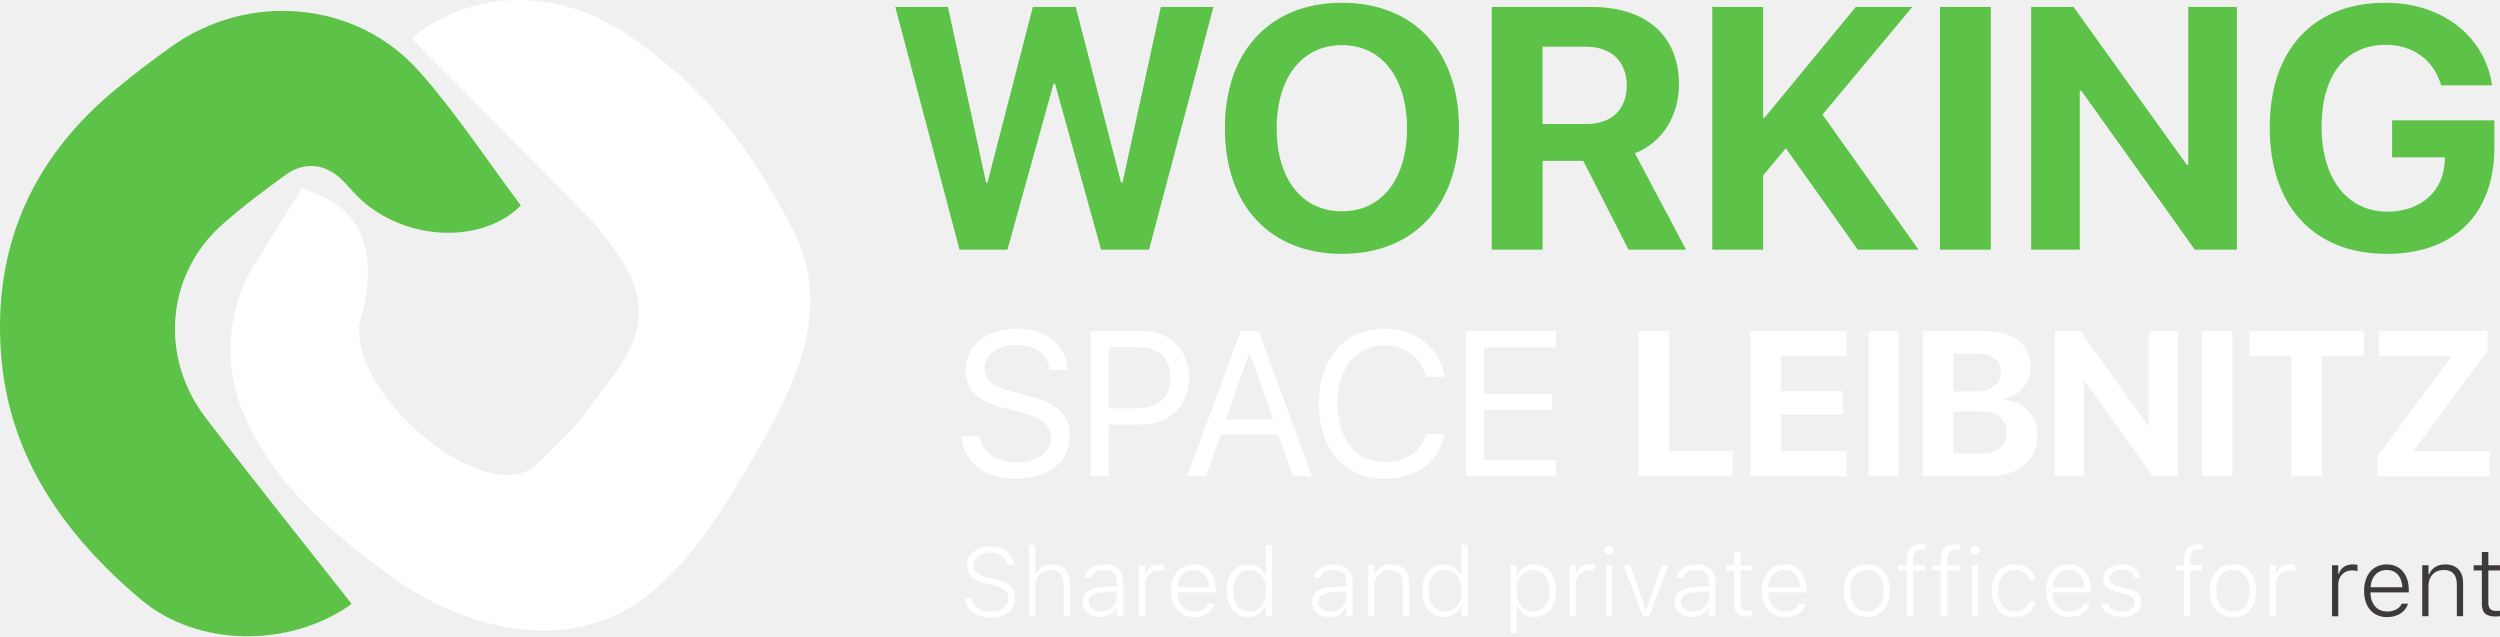
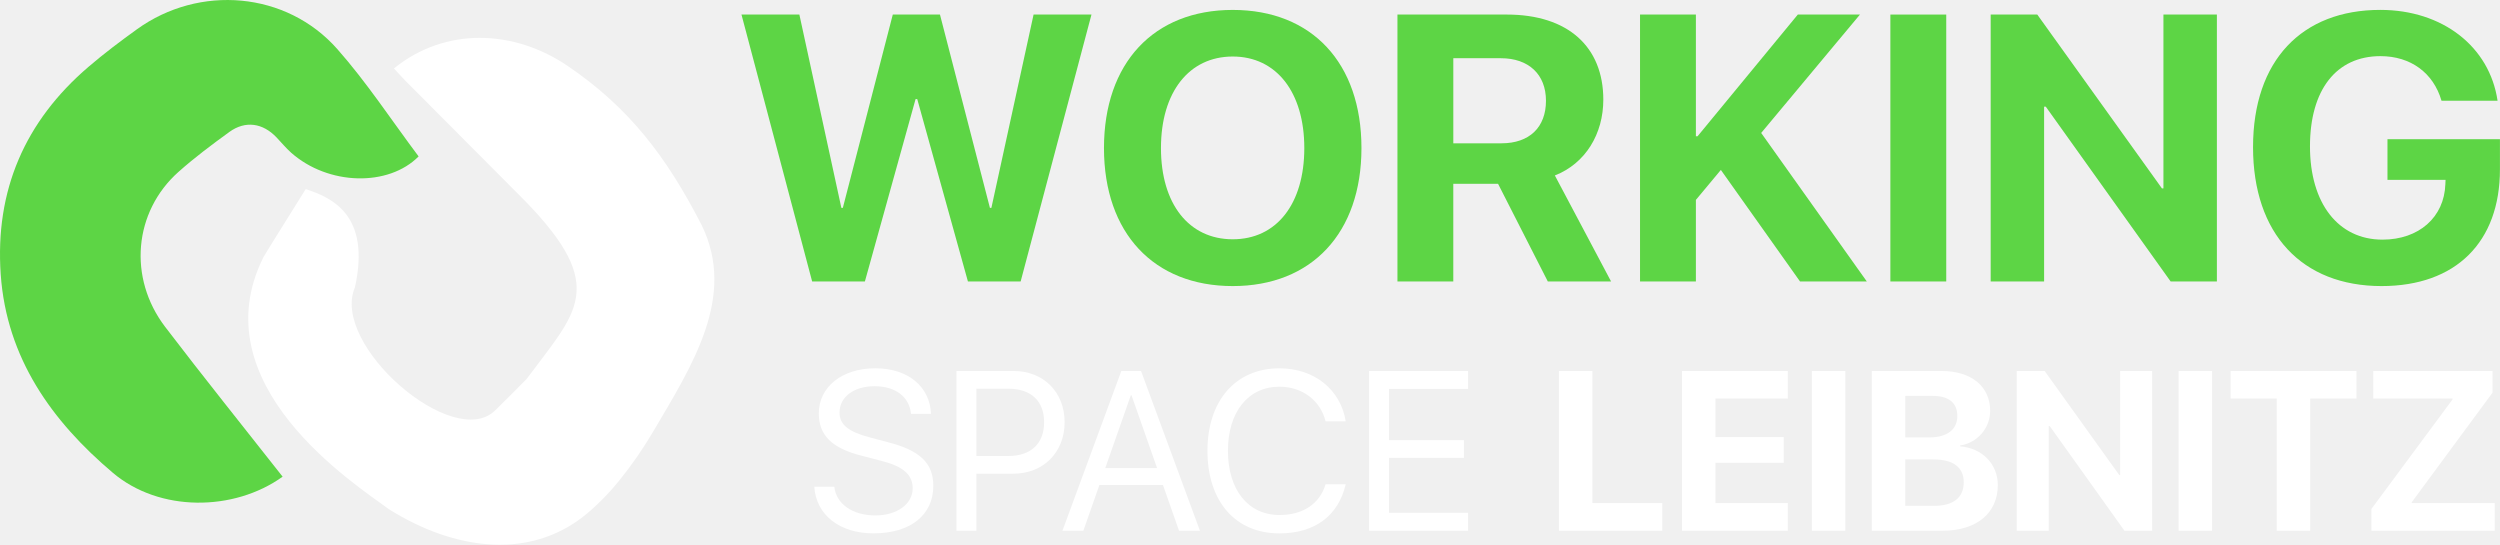
- <svg xmlns="http://www.w3.org/2000/svg" id="Layer_2" data-name="Layer 2" viewBox="0 0 733 186.56">
+ <svg xmlns="http://www.w3.org/2000/svg" id="Layer_2" data-name="Layer 2" viewBox="0 0 912 198.71">
  <defs>
    <style>
      .cls-1 {
-         fill: #3e3a39;
+         fill: #5dd545;
      }

-       .cls-1, .cls-2, .cls-3 {
+       .cls-1, .cls-2 {
        stroke-width: 0px;
      }

      .cls-2 {
-         fill: #5dc248;
-       }
- 
-       .cls-3 {
        fill: #fff;
      }
    </style>
  </defs>
  <g id="Layer_1-2" data-name="Layer 1">
    <g>
+       <path class="cls-1" d="m103.1,173.89c-17.77,12.75-44.9,12.99-61.92-1.4C18.93,153.68,2.38,130.61.26,100.07-1.86,69.52,9.06,44.26,32.28,24.38c5.65-4.84,11.62-9.34,17.66-13.69,22.8-16.45,54.54-13.8,73.09,7.19,10.8,12.22,19.82,26.03,29.68,39.18-10.99,11.11-32.92,10.68-46.54-1.39-1.9-1.69-3.52-3.69-5.28-5.53-5.02-5.28-11.37-6.23-17.19-2.02-6.37,4.62-12.71,9.35-18.58,14.58-16.33,14.52-18.5,38.69-4.86,56.56,13.93,18.27,28.34,36.18,42.85,54.64Z" />
+       <path class="cls-2" d="m143.72,24.96c18.76-15.22,43.83-14.22,63.48-.83,22.27,15.18,35.88,32.89,48.78,58.02,12.73,26.07-3.38,50.99-17.67,75.24-3.71,6.29-7.86,12.32-12.47,17.99-3.38,4.15-5.88,6.71-9.67,10.2-21.6,19.87-50.82,14.95-74.3.17-12.4-9.14-69.08-45.49-45.72-92.02.6-1.19,14.68-23.55,15.38-24.75,8.97,2.99,23.92,8.97,17.94,35.88-8.97,20.93,35.88,59.79,51.14,44.88,3.91-3.79,7.73-7.67,11.55-11.55,18.04-24.36,29.99-33.33-.46-64.73-14.61-14.66-29.2-29.32-43.79-43.99-1.36-1.37-2.63-2.82-4.18-4.49Z" />
+     </g>
+     <g>
      <g>
-         <path class="cls-2" d="m103.1,177.08c-17.77,12.75-44.9,12.99-61.92-1.4C18.93,156.87,2.38,133.8.26,103.26-1.86,72.7,9.06,47.44,32.28,27.57c5.65-4.84,11.62-9.34,17.66-13.69C72.74-2.57,104.48.07,123.03,21.06c10.8,12.22,19.82,26.03,29.68,39.18-10.99,11.11-32.92,10.68-46.54-1.39-1.9-1.69-3.52-3.69-5.28-5.53-5.02-5.28-11.37-6.23-17.19-2.02-6.37,4.62-12.71,9.35-18.58,14.58-16.33,14.52-18.5,38.69-4.86,56.56,13.93,18.27,28.34,36.18,42.85,54.64Z" />
-         <path class="cls-3" d="m120.72,11.15c18.76-15.22,43.83-14.22,63.48-.83,22.27,15.18,35.88,32.89,48.78,58.02,12.73,26.07-3.38,50.99-17.67,75.24-3.71,6.29-7.86,12.32-12.47,17.99-3.38,4.15-5.88,6.71-9.67,10.2-21.6,19.87-50.82,14.95-74.3.17-12.4-9.14-69.08-45.49-45.72-92.02.6-1.19,14.68-23.55,15.38-24.75,8.97,2.99,23.92,8.97,17.94,35.88-8.97,20.93,35.88,59.79,51.14,44.88,3.91-3.79,7.73-7.67,11.55-11.55,18.04-24.36,29.99-33.33-.46-64.73-14.61-14.66-29.2-29.32-43.79-43.99-1.36-1.37-2.63-2.82-4.18-4.49Z" />
-       </g>
-       <path class="cls-3" d="m283.01,175.61v-.15s1.89,0,1.89,0v.15c.22,2.21,2.53,3.72,5.61,3.72s5.18-1.64,5.18-3.89v-.03c0-1.85-1.32-3.11-4.4-3.8l-2.05-.46c-4.02-.91-5.72-2.62-5.72-5.38h0c0-3.19,2.84-5.54,6.84-5.54s6.63,2.28,6.87,5.15v.18s-1.89,0-1.89,0v-.16c-.3-1.93-2.19-3.41-5.04-3.4-2.76,0-4.86,1.49-4.86,3.72h0c0,1.78,1.24,2.9,4.27,3.59l2.05.47c4.16.95,5.84,2.62,5.84,5.41h0c0,3.55-2.89,5.9-7.2,5.9s-7.11-2.28-7.4-5.48Z" />
-       <path class="cls-3" d="m301.73,159.78h1.83v8.57h.18c.79-1.82,2.4-2.87,4.73-2.87,3.33,0,5.23,2,5.23,5.48v9.71h-1.83v-9.26c0-2.84-1.3-4.3-3.89-4.3s-4.43,1.86-4.43,4.68v8.88h-1.83v-20.9Z" />
-       <path class="cls-3" d="m317.42,176.56v-.03c0-2.59,1.93-4.11,5.39-4.35l4.66-.3v-1.4c0-2.19-1.33-3.36-3.75-3.36-2.03,0-3.45.82-3.84,2.31v.03h-1.86v-.05c.4-2.39,2.66-3.91,5.76-3.91,3.5,0,5.54,1.83,5.54,4.98v10.21h-1.85v-2.57h-.16c-.89,1.78-2.68,2.81-4.89,2.81-2.88,0-5-1.71-5-4.37Zm5.34,2.76c2.68,0,4.7-1.83,4.7-4.21v-1.73l-4.41.3c-2.54.17-3.76,1.13-3.76,2.82v.03c0,1.71,1.46,2.79,3.47,2.79Z" />
-       <path class="cls-3" d="m333.93,165.73h1.83v2.46h.18c.58-1.71,2.04-2.71,4.07-2.71.54,0,1.04.06,1.4.14v1.81c-.54-.14-1.03-.19-1.59-.19-2.33,0-4.05,1.71-4.05,4.12v9.33h-1.83v-14.95Z" />
-       <path class="cls-3" d="m343.35,173.25v-.03c0-4.66,2.61-7.74,6.62-7.74s6.48,3,6.48,7.43v.78h-11.23c.05,3.5,1.97,5.6,4.94,5.6,2.18,0,3.68-1.03,4.16-2.19l.05-.1h1.85l-.04.11c-.58,2.03-2.76,3.83-6.06,3.83-4.19,0-6.77-2.98-6.77-7.67Zm1.89-1.07h9.35c-.21-3.32-2.05-5.07-4.62-5.07s-4.5,1.83-4.73,5.07Z" />
-       <path class="cls-3" d="m359.66,173.23v-.03c0-4.63,2.53-7.72,6.31-7.72,2.26,0,4.19,1.24,5.03,3.16h.16v-8.87h1.85v20.9h-1.85v-2.98h-.16c-.88,2.01-2.72,3.23-5.03,3.23-3.78,0-6.31-3.09-6.31-7.7Zm11.55-.01v-.03c0-3.68-1.9-6.07-4.84-6.07s-4.83,2.38-4.83,6.07v.03c0,3.71,1.87,6.08,4.83,6.08s4.84-2.39,4.84-6.08Z" />
-       <path class="cls-3" d="m384.67,176.56v-.03c0-2.59,1.93-4.11,5.39-4.35l4.66-.3v-1.4c0-2.19-1.33-3.36-3.75-3.36-2.03,0-3.45.82-3.84,2.31v.03h-1.86v-.05c.4-2.39,2.66-3.91,5.76-3.91,3.5,0,5.54,1.83,5.54,4.98v10.21h-1.85v-2.57h-.16c-.89,1.78-2.68,2.81-4.89,2.81-2.88,0-5-1.71-5-4.37Zm5.34,2.76c2.68,0,4.7-1.83,4.7-4.21v-1.73l-4.41.3c-2.54.17-3.76,1.13-3.76,2.82v.03c0,1.71,1.46,2.79,3.47,2.79Z" />
-       <path class="cls-3" d="m401.18,165.73h1.83v2.62h.18c.79-1.8,2.4-2.87,4.73-2.87,3.33,0,5.23,2,5.23,5.48v9.71h-1.83v-9.26c0-2.84-1.29-4.3-3.89-4.3s-4.43,1.86-4.43,4.68v8.88h-1.83v-14.95Z" />
-       <path class="cls-3" d="m417,173.23v-.03c0-4.63,2.53-7.72,6.31-7.72,2.26,0,4.19,1.24,5.03,3.16h.16v-8.87h1.85v20.9h-1.85v-2.98h-.16c-.88,2.01-2.72,3.23-5.03,3.23-3.78,0-6.31-3.09-6.31-7.7Zm11.55-.01v-.03c0-3.68-1.9-6.07-4.84-6.07s-4.83,2.38-4.83,6.07v.03c0,3.71,1.87,6.08,4.83,6.08s4.84-2.39,4.84-6.08Z" />
-       <path class="cls-3" d="m442.87,165.73h1.83v2.97h.18c.87-2,2.72-3.22,5.01-3.22,3.79,0,6.33,3.1,6.33,7.7v.03c0,4.63-2.54,7.72-6.33,7.72-2.26,0-4.19-1.24-5.01-3.16h-.18v7.87h-1.83v-19.9Zm11.48,7.48v-.03c0-3.69-1.87-6.07-4.83-6.07s-4.84,2.39-4.84,6.07v.03c0,3.69,1.9,6.08,4.84,6.08s4.83-2.37,4.83-6.08Z" />
-       <path class="cls-3" d="m460.16,165.73h1.83v2.46h.18c.58-1.71,2.04-2.71,4.07-2.71.54,0,1.04.06,1.4.14v1.81c-.54-.14-1.03-.19-1.59-.19-2.33,0-4.05,1.71-4.05,4.12v9.33h-1.83v-14.95Z" />
-       <path class="cls-3" d="m470.43,161.28c0-.75.61-1.35,1.36-1.35s1.35.6,1.35,1.35-.61,1.35-1.35,1.35-1.36-.6-1.36-1.35Zm.43,4.46h1.83v14.95h-1.83v-14.95Z" />
-       <path class="cls-3" d="m476.06,165.73h1.94l4.52,12.96h.16l4.51-12.96h1.96l-5.58,14.95h-1.94l-5.58-14.95Z" />
-       <path class="cls-3" d="m491.03,176.56v-.03c0-2.59,1.93-4.11,5.39-4.35l4.66-.3v-1.4c0-2.19-1.33-3.36-3.75-3.36-2.03,0-3.45.82-3.84,2.31v.03h-1.86v-.05c.4-2.39,2.66-3.91,5.76-3.91,3.5,0,5.54,1.83,5.54,4.98v10.21h-1.85v-2.57h-.16c-.89,1.78-2.68,2.81-4.89,2.81-2.88,0-5-1.71-5-4.37Zm5.34,2.76c2.68,0,4.7-1.83,4.7-4.21v-1.73l-4.41.3c-2.54.17-3.76,1.13-3.76,2.82v.03c0,1.71,1.46,2.79,3.47,2.79Z" />
-       <path class="cls-3" d="m508.44,176.96v-9.69h-2.4v-1.54h2.4v-3.89h1.9v3.89h3.41v1.54h-3.41v9.27c0,1.83.65,2.59,2.34,2.59.42,0,.69-.01,1.07-.06v1.58c-.42.07-.83.11-1.28.11-2.86,0-4.04-1.1-4.04-3.82Z" />
-       <path class="cls-3" d="m516.58,173.25v-.03c0-4.66,2.61-7.74,6.62-7.74s6.48,3,6.48,7.43v.78h-11.23c.05,3.5,1.97,5.6,4.94,5.6,2.18,0,3.68-1.03,4.16-2.19l.05-.1h1.85l-.04.11c-.58,2.03-2.76,3.83-6.06,3.83-4.19,0-6.77-2.98-6.77-7.67Zm1.89-1.07h9.35c-.21-3.32-2.05-5.07-4.62-5.07s-4.5,1.83-4.73,5.07Z" />
-       <path class="cls-3" d="m540.57,173.21v-.03c0-4.76,2.61-7.7,6.78-7.7s6.8,2.94,6.8,7.7v.03c0,4.76-2.62,7.72-6.8,7.72s-6.78-2.95-6.78-7.72Zm11.7,0v-.03c0-3.78-1.83-6.07-4.91-6.07s-4.91,2.29-4.91,6.07v.03c0,3.78,1.83,6.08,4.91,6.08s4.91-2.3,4.91-6.08Z" />
-       <path class="cls-3" d="m559.11,167.27h-2.49v-1.54h2.49v-1.92c0-2.78,1.41-4.18,4.02-4.18.54,0,1,.04,1.46.12v1.48c-.28-.04-.69-.07-1.13-.07-1.72,0-2.51.95-2.51,2.68v1.87h3.5v1.54h-3.5v13.41h-1.85v-13.41Z" />
-       <path class="cls-3" d="m569.08,167.27h-2.49v-1.54h2.49v-1.92c0-2.78,1.41-4.18,4.02-4.18.54,0,1,.04,1.46.12v1.48c-.28-.04-.69-.07-1.13-.07-1.72,0-2.51.95-2.51,2.68v1.87h3.5v1.54h-3.5v13.41h-1.85v-13.41Z" />
-       <path class="cls-3" d="m577.72,161.28c0-.75.61-1.35,1.36-1.35s1.35.6,1.35,1.35-.61,1.35-1.35,1.35-1.36-.6-1.36-1.35Zm.43,4.46h1.83v14.95h-1.83v-14.95Z" />
-       <path class="cls-3" d="m584.01,173.17v-.03c0-4.66,2.61-7.66,6.73-7.66,3.43,0,5.66,1.97,6.12,4.59v.05h-1.82s-.01-.03-.01-.03c-.44-1.72-2-2.99-4.29-2.99-2.97,0-4.86,2.35-4.86,6.02v.03c0,3.72,1.9,6.12,4.86,6.12,2.21,0,3.73-1.04,4.26-2.84l.03-.07h1.83s-.03.1-.03.1c-.58,2.64-2.66,4.45-6.08,4.45-4.12,0-6.74-3.02-6.74-7.76Z" />
-       <path class="cls-3" d="m599.93,173.25v-.03c0-4.66,2.61-7.74,6.62-7.74s6.48,3,6.48,7.43v.78h-11.23c.05,3.5,1.97,5.6,4.94,5.6,2.18,0,3.68-1.03,4.16-2.19l.05-.1h1.85l-.04.11c-.58,2.03-2.76,3.83-6.06,3.83-4.19,0-6.77-2.98-6.77-7.67Zm1.89-1.07h9.35c-.21-3.32-2.05-5.07-4.62-5.07s-4.5,1.83-4.73,5.07Z" />
-       <path class="cls-3" d="m616.19,176.93h1.89c.4,1.48,1.83,2.44,4,2.44s3.84-1.12,3.84-2.68v-.03c0-1.29-.93-2.05-3.11-2.57l-2.08-.5c-2.77-.65-4.06-1.81-4.06-3.9h0c0-2.43,2.37-4.22,5.38-4.22s5.15,1.51,5.49,3.87h-1.8c-.33-1.39-1.72-2.33-3.71-2.33s-3.5,1.1-3.5,2.58v.03c0,1.22.92,1.93,2.9,2.4l2.07.48c2.89.69,4.29,1.86,4.29,4.01v.03c0,2.57-2.51,4.37-5.77,4.37s-5.52-1.55-5.83-4Z" />
-       <path class="cls-3" d="m640.37,167.27h-2.49v-1.54h2.49v-1.92c0-2.78,1.41-4.18,4.02-4.18.54,0,1,.04,1.46.12v1.48c-.28-.04-.69-.07-1.13-.07-1.72,0-2.51.95-2.51,2.68v1.87h3.5v1.54h-3.5v13.41h-1.85v-13.41Z" />
-       <path class="cls-3" d="m647.91,173.21v-.03c0-4.76,2.61-7.7,6.78-7.7s6.8,2.94,6.8,7.7v.03c0,4.76-2.62,7.72-6.8,7.72s-6.78-2.95-6.78-7.72Zm11.7,0v-.03c0-3.78-1.83-6.07-4.91-6.07s-4.91,2.29-4.91,6.07v.03c0,3.78,1.83,6.08,4.91,6.08s4.91-2.3,4.91-6.08Z" />
-       <path class="cls-3" d="m665.45,165.73h1.83v2.46h.18c.58-1.71,2.04-2.71,4.07-2.71.54,0,1.04.06,1.4.14v1.81c-.54-.14-1.03-.19-1.59-.19-2.33,0-4.05,1.71-4.05,4.12v9.33h-1.83v-14.95Z" />
-       <path class="cls-1" d="m683.74,165.73h1.83v2.46h.18c.58-1.71,2.04-2.71,4.07-2.71.54,0,1.04.06,1.4.14v1.81c-.54-.14-1.03-.19-1.59-.19-2.33,0-4.05,1.71-4.05,4.12v9.33h-1.83v-14.95Z" />
-       <path class="cls-1" d="m693.15,173.25v-.03c0-4.66,2.61-7.74,6.62-7.74s6.48,3,6.48,7.43v.78h-11.23c.05,3.5,1.97,5.6,4.94,5.6,2.18,0,3.68-1.03,4.16-2.19l.05-.1h1.85l-.04.11c-.58,2.03-2.76,3.83-6.06,3.83-4.19,0-6.77-2.98-6.77-7.67Zm1.89-1.07h9.35c-.21-3.32-2.05-5.07-4.62-5.07s-4.5,1.83-4.73,5.07Z" />
-       <path class="cls-1" d="m710.21,165.73h1.83v2.62h.18c.79-1.8,2.4-2.87,4.73-2.87,3.33,0,5.23,2,5.23,5.48v9.71h-1.83v-9.26c0-2.84-1.29-4.3-3.89-4.3s-4.43,1.86-4.43,4.68v8.88h-1.83v-14.95Z" />
-       <path class="cls-1" d="m727.68,176.96v-9.69h-2.4v-1.54h2.4v-3.89h1.9v3.89h3.41v1.54h-3.41v9.27c0,1.83.65,2.59,2.34,2.59.42,0,.69-.01,1.07-.06v1.58c-.42.07-.83.11-1.28.11-2.86,0-4.04-1.1-4.04-3.82Z" />
-       <g>
-         <path class="cls-3" d="m287.25,127.94c.5,4.61,4.87,7.64,10.95,7.64,5.76,0,9.95-3.04,9.95-7.23,0-3.6-2.51-5.82-8.24-7.29l-5.46-1.42c-7.85-2-11.33-5.46-11.33-11.25,0-7.08,6.2-12.04,15.05-12.04s14.61,5.02,14.85,12.16h-5.31c-.47-4.57-4.16-7.38-9.71-7.38s-9.36,2.86-9.36,7.03c0,3.22,2.36,5.14,8.15,6.64l4.46,1.18c8.82,2.22,12.4,5.61,12.4,11.72,0,7.79-6.14,12.66-15.94,12.66-9.03,0-15.29-4.9-15.79-12.43h5.34Z" />
-         <path class="cls-3" d="m335.01,97.06c8,0,13.64,5.61,13.64,13.67s-5.7,13.72-13.7,13.72h-9.83v15.2h-5.31v-42.59h15.2Zm-9.89,22.67h8.5c6.08,0,9.56-3.33,9.56-9s-3.45-8.95-9.56-8.95h-8.5v17.94Z" />
-         <path class="cls-3" d="m374.86,127.47h-16.94l-4.28,12.19h-5.58l15.7-42.59h5.26l15.7,42.59h-5.58l-4.28-12.19Zm-15.38-4.52h13.81l-6.82-19.42h-.18l-6.82,19.42Z" />
-         <path class="cls-3" d="m386.72,118.35c0-13.37,7.53-21.99,19.18-21.99,9.27,0,16.32,5.64,17.68,14.14h-5.37c-1.36-5.58-6.23-9.24-12.31-9.24-8.32,0-13.73,6.73-13.73,17.09s5.34,17.12,13.76,17.12c6.26,0,10.74-3.01,12.28-8.21h5.37c-1.95,8.41-8.26,13.1-17.68,13.1-11.75,0-19.18-8.53-19.18-22.02Z" />
-         <path class="cls-3" d="m456.2,139.66h-26.39v-42.59h26.39v4.78h-21.07v13.67h19.98v4.72h-19.98v14.64h21.07v4.78Z" />
+         <path class="cls-2" d="m304.36,177.57c.68,6.3,6.66,10.46,14.98,10.46,7.88,0,13.61-4.16,13.61-9.89,0-4.93-3.43-7.96-11.27-9.98l-7.47-1.94c-10.74-2.74-15.51-7.47-15.51-15.39,0-9.69,8.48-16.48,20.6-16.48s19.99,6.87,20.32,16.64h-7.27c-.65-6.26-5.7-10.1-13.29-10.1s-12.8,3.92-12.8,9.61c0,4.4,3.23,7.03,11.15,9.09l6.1,1.62c12.07,3.03,16.96,7.68,16.96,16.04,0,10.66-8.4,17.32-21.81,17.32-12.36,0-20.92-6.7-21.61-17h7.31Z" />
+         <path class="cls-2" d="m369.71,135.33c10.94,0,18.66,7.68,18.66,18.7s-7.79,18.78-18.74,18.78h-13.45v20.8h-7.27v-58.28h20.8Zm-13.53,31.02h11.63c8.32,0,13.08-4.56,13.08-12.31s-4.72-12.24-13.08-12.24h-11.63v24.55Z" />
+         <path class="cls-2" d="m424.24,176.93h-23.18l-5.85,16.68h-7.63l21.48-58.28h7.19l21.49,58.28h-7.63l-5.86-16.68Zm-21.04-6.18h18.9l-9.33-26.57h-.24l-9.33,26.57Z" />
+         <path class="cls-2" d="m440.48,164.45c0-18.29,10.3-30.09,26.25-30.09,12.68,0,22.33,7.72,24.19,19.35h-7.35c-1.86-7.63-8.52-12.64-16.84-12.64-11.39,0-18.78,9.21-18.78,23.38s7.31,23.43,18.82,23.43c8.56,0,14.7-4.12,16.8-11.23h7.35c-2.66,11.51-11.31,17.93-24.19,17.93-16.07,0-26.25-11.67-26.25-30.13Z" />
+         <path class="cls-2" d="m535.55,193.61h-36.11v-58.28h36.11v6.54h-28.84v18.7h27.34v6.46h-27.34v20.03h28.84v6.54Z" />
      </g>
      <g>
-         <path class="cls-3" d="m507.98,139.66h-27.54v-42.59h8.91v35.21h18.62v7.38Z" />
-         <path class="cls-3" d="m541.46,139.66h-28.22v-42.59h28.22v7.35h-19.3v10.27h18.21v6.84h-18.21v10.75h19.3v7.38Z" />
-         <path class="cls-3" d="m547.86,139.66v-42.59h8.91v42.59h-8.91Z" />
-         <path class="cls-3" d="m563.85,139.66v-42.59h18.54c8,0,13.02,4.11,13.02,10.63,0,4.67-3.48,8.56-8,9.24v.23c5.78.44,10.03,4.66,10.03,10.3,0,7.49-5.64,12.19-14.73,12.19h-18.86Zm8.91-24.88h6.41c4.75,0,7.47-2.1,7.47-5.7s-2.39-5.37-6.55-5.37h-7.32v11.07Zm7.67,18.24c5.14,0,7.91-2.19,7.91-6.26s-2.86-6.11-8.12-6.11h-7.47v12.37h7.67Z" />
-         <path class="cls-3" d="m602.49,139.66v-42.59h7.44l19.89,27.75h.23v-27.75h8.53v42.59h-7.38l-19.92-27.89h-.27v27.89h-8.53Z" />
-         <path class="cls-3" d="m645.63,139.66v-42.59h8.91v42.59h-8.91Z" />
-         <path class="cls-3" d="m671.8,139.66v-35.24h-12.31v-7.35h33.56v7.35h-12.34v35.24h-8.91Z" />
-         <path class="cls-3" d="m697.04,133.85l21.64-29.19v-.23h-21.14v-7.35h31.79v5.79l-21.55,29.22v.21h22.14v7.38h-32.88v-5.81Z" />
+         <path class="cls-2" d="m606.39,193.61h-37.68v-58.28h12.2v48.18h25.48v10.1Z" />
+         <path class="cls-2" d="m652.2,193.61h-38.61v-58.28h38.61v10.06h-26.41v14.06h24.92v9.37h-24.92v14.7h26.41v10.1Z" />
+         <path class="cls-2" d="m660.97,193.61v-58.28h12.2v58.28h-12.2Z" />
+         <path class="cls-2" d="m682.84,193.61v-58.28h25.36c10.94,0,17.81,5.62,17.81,14.54,0,6.39-4.77,11.71-10.94,12.64v.32c7.91.61,13.73,6.38,13.73,14.1,0,10.25-7.71,16.68-20.15,16.68h-25.81Zm12.2-34.04h8.77c6.5,0,10.22-2.87,10.22-7.8s-3.27-7.35-8.97-7.35h-10.02v15.15Zm10.5,24.96c7.03,0,10.83-2.99,10.83-8.57s-3.92-8.36-11.11-8.36h-10.22v16.92h10.5Z" />
+         <path class="cls-2" d="m735.71,193.61v-58.28h10.18l27.22,37.97h.32v-37.97h11.67v58.28h-10.1l-27.26-38.17h-.36v38.17h-11.67Z" />
+         <path class="cls-2" d="m794.75,193.61v-58.28h12.2v58.28h-12.2Z" />
+         <path class="cls-2" d="m830.56,193.61v-48.22h-16.84v-10.06h45.92v10.06h-16.88v48.22h-12.2Z" />
+         <path class="cls-2" d="m865.09,185.66l29.6-39.95v-.32h-28.92v-10.06h43.5v7.92l-29.48,39.98v.28h30.29v10.1h-44.99v-7.95Z" />
      </g>
      <g>
-         <path class="cls-2" d="m295.39,73.2h-14.06L262.5,2.04h15.44l11.19,51.53h.39l13.31-51.53h12.57l13.31,51.53h.4l11.24-51.53h15.43l-18.89,71.16h-14.05l-13.51-48.62h-.44l-13.51,48.62Z" />
-         <path class="cls-2" d="m427.78,37.64c0,22.63-13.27,36.79-34.32,36.79s-34.32-14.15-34.32-36.79S372.35.81,393.46.81s34.32,14.15,34.32,36.84Zm-53.46,0c0,14.89,7.45,24.31,19.13,24.31s19.08-9.42,19.08-24.31-7.45-24.41-19.08-24.41-19.13,9.47-19.13,24.41Z" />
-         <path class="cls-2" d="m452.27,73.2h-14.89V2.04h29.15c16.37,0,25.74,8.63,25.74,22.68,0,9.12-4.73,17.01-12.92,20.22l14.99,28.26h-16.86l-13.27-26.04h-11.93v26.04Zm0-36.84h12.82c7.5,0,11.88-4.29,11.88-11.34s-4.64-11.34-12.03-11.34h-12.67v22.69Z" />
-         <path class="cls-2" d="m502.05,73.2V2.04h14.89v32.45h.44l26.73-32.45h16.57l-26.33,31.56,28.16,39.6h-17.8l-21.11-29.74-6.66,7.99v21.75h-14.89Z" />
-         <path class="cls-2" d="m568.8,73.2V2.04h14.89v71.16h-14.89Z" />
-         <path class="cls-2" d="m595.54,73.2V2.04h12.43l33.24,46.35h.39V2.04h14.25v71.16h-12.33l-33.29-46.6h-.44v46.6h-14.25Z" />
-         <path class="cls-2" d="m699.76,74.43c-21.25,0-34.27-13.91-34.27-37.03S678.51.81,699.42.81c16.62,0,29.14,9.81,31.27,24.21h-14.94c-2.17-7.45-8.24-11.88-16.27-11.88-11.74,0-18.79,8.93-18.79,24.07s7.5,24.85,19.33,24.85c9.71,0,16.47-5.97,16.77-14.8l.05-1.13h-15.48v-10.85h29.98v8.04c0,19.38-11.74,31.12-31.56,31.12Z" />
+         <path class="cls-1" d="m315.5,102.68h-19.23l-25.78-97.37h21.12l15.32,70.51h.54l18.22-70.51h17.21l18.22,70.51h.54l15.39-70.51h21.12l-25.84,97.37h-19.23l-18.49-66.53h-.61l-18.49,66.53Z" />
+         <path class="cls-1" d="m496.66,54.02c0,30.97-18.15,50.34-46.96,50.34s-46.97-19.37-46.97-50.34S420.82,3.62,449.7,3.62s46.96,19.36,46.96,50.4Zm-73.14,0c0,20.38,10.19,33.27,26.18,33.27s26.11-12.89,26.11-33.27-10.19-33.4-26.11-33.4-26.18,12.96-26.18,33.4Z" />
+         <path class="cls-1" d="m530.17,102.68h-20.38V5.31h39.88c22.4,0,35.22,11.81,35.22,31.04,0,12.48-6.48,23.28-17.68,27.66l20.51,38.67h-23.08l-18.15-35.63h-16.33v35.63Zm0-50.4h17.54c10.26,0,16.26-5.87,16.26-15.52s-6.34-15.52-16.46-15.52h-17.34v31.04Z" />
+         <path class="cls-1" d="m598.28,102.68V5.31h20.38v44.4h.61l36.57-44.4h22.67l-36.03,43.19,38.53,54.18h-24.36l-28.88-40.69-9.11,10.93v29.76h-20.38Z" />
+         <path class="cls-1" d="m689.61,102.68V5.31h20.38v97.37h-20.38Z" />
+         <path class="cls-1" d="m726.2,102.68V5.31h17l45.48,63.42h.54V5.31h19.5v97.37h-16.87l-45.55-63.77h-.61v63.77h-19.5Z" />
+         <path class="cls-1" d="m868.81,104.36c-29.08,0-46.9-19.03-46.9-50.68s17.82-50.07,46.42-50.07c22.74,0,39.88,13.43,42.78,33.13h-20.45c-2.97-10.19-11.27-16.26-22.27-16.26-16.06,0-25.71,12.21-25.71,32.93s10.26,34.01,26.45,34.01c13.29,0,22.54-8.17,22.94-20.25l.07-1.55h-21.19v-14.84h41.03v11c0,26.52-16.06,42.58-43.19,42.58Z" />
      </g>
    </g>
  </g>
</svg>
